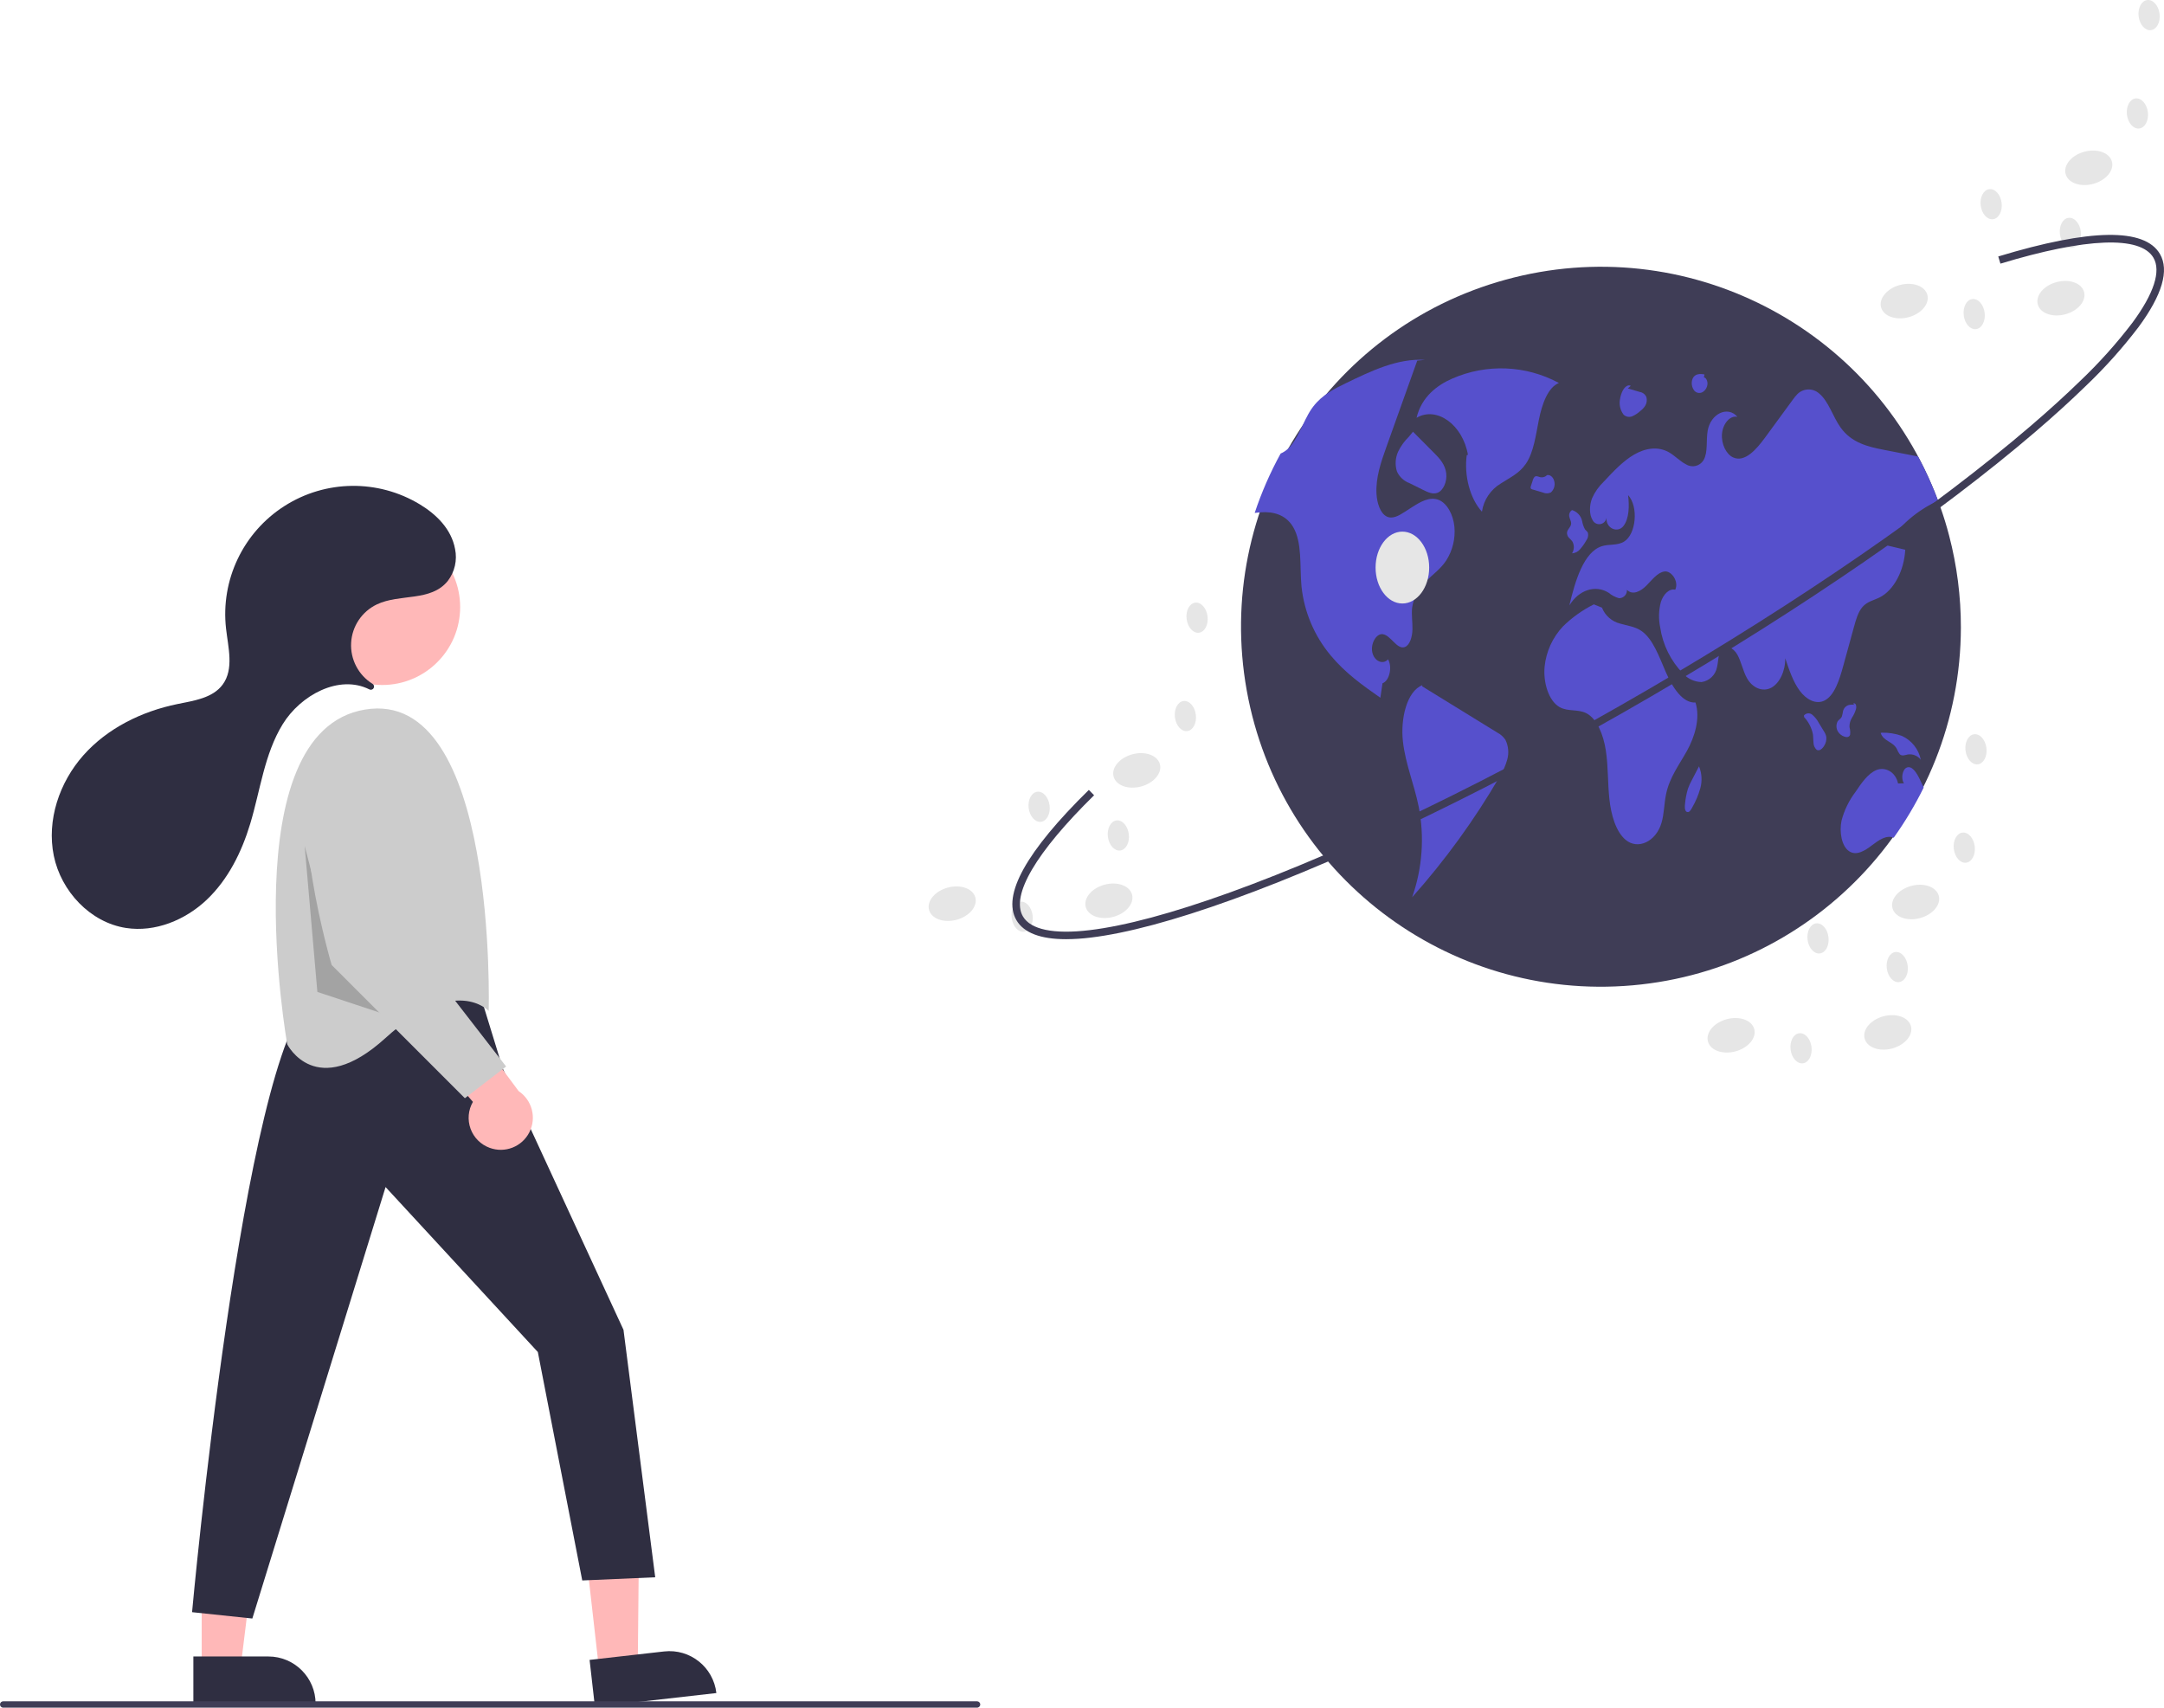
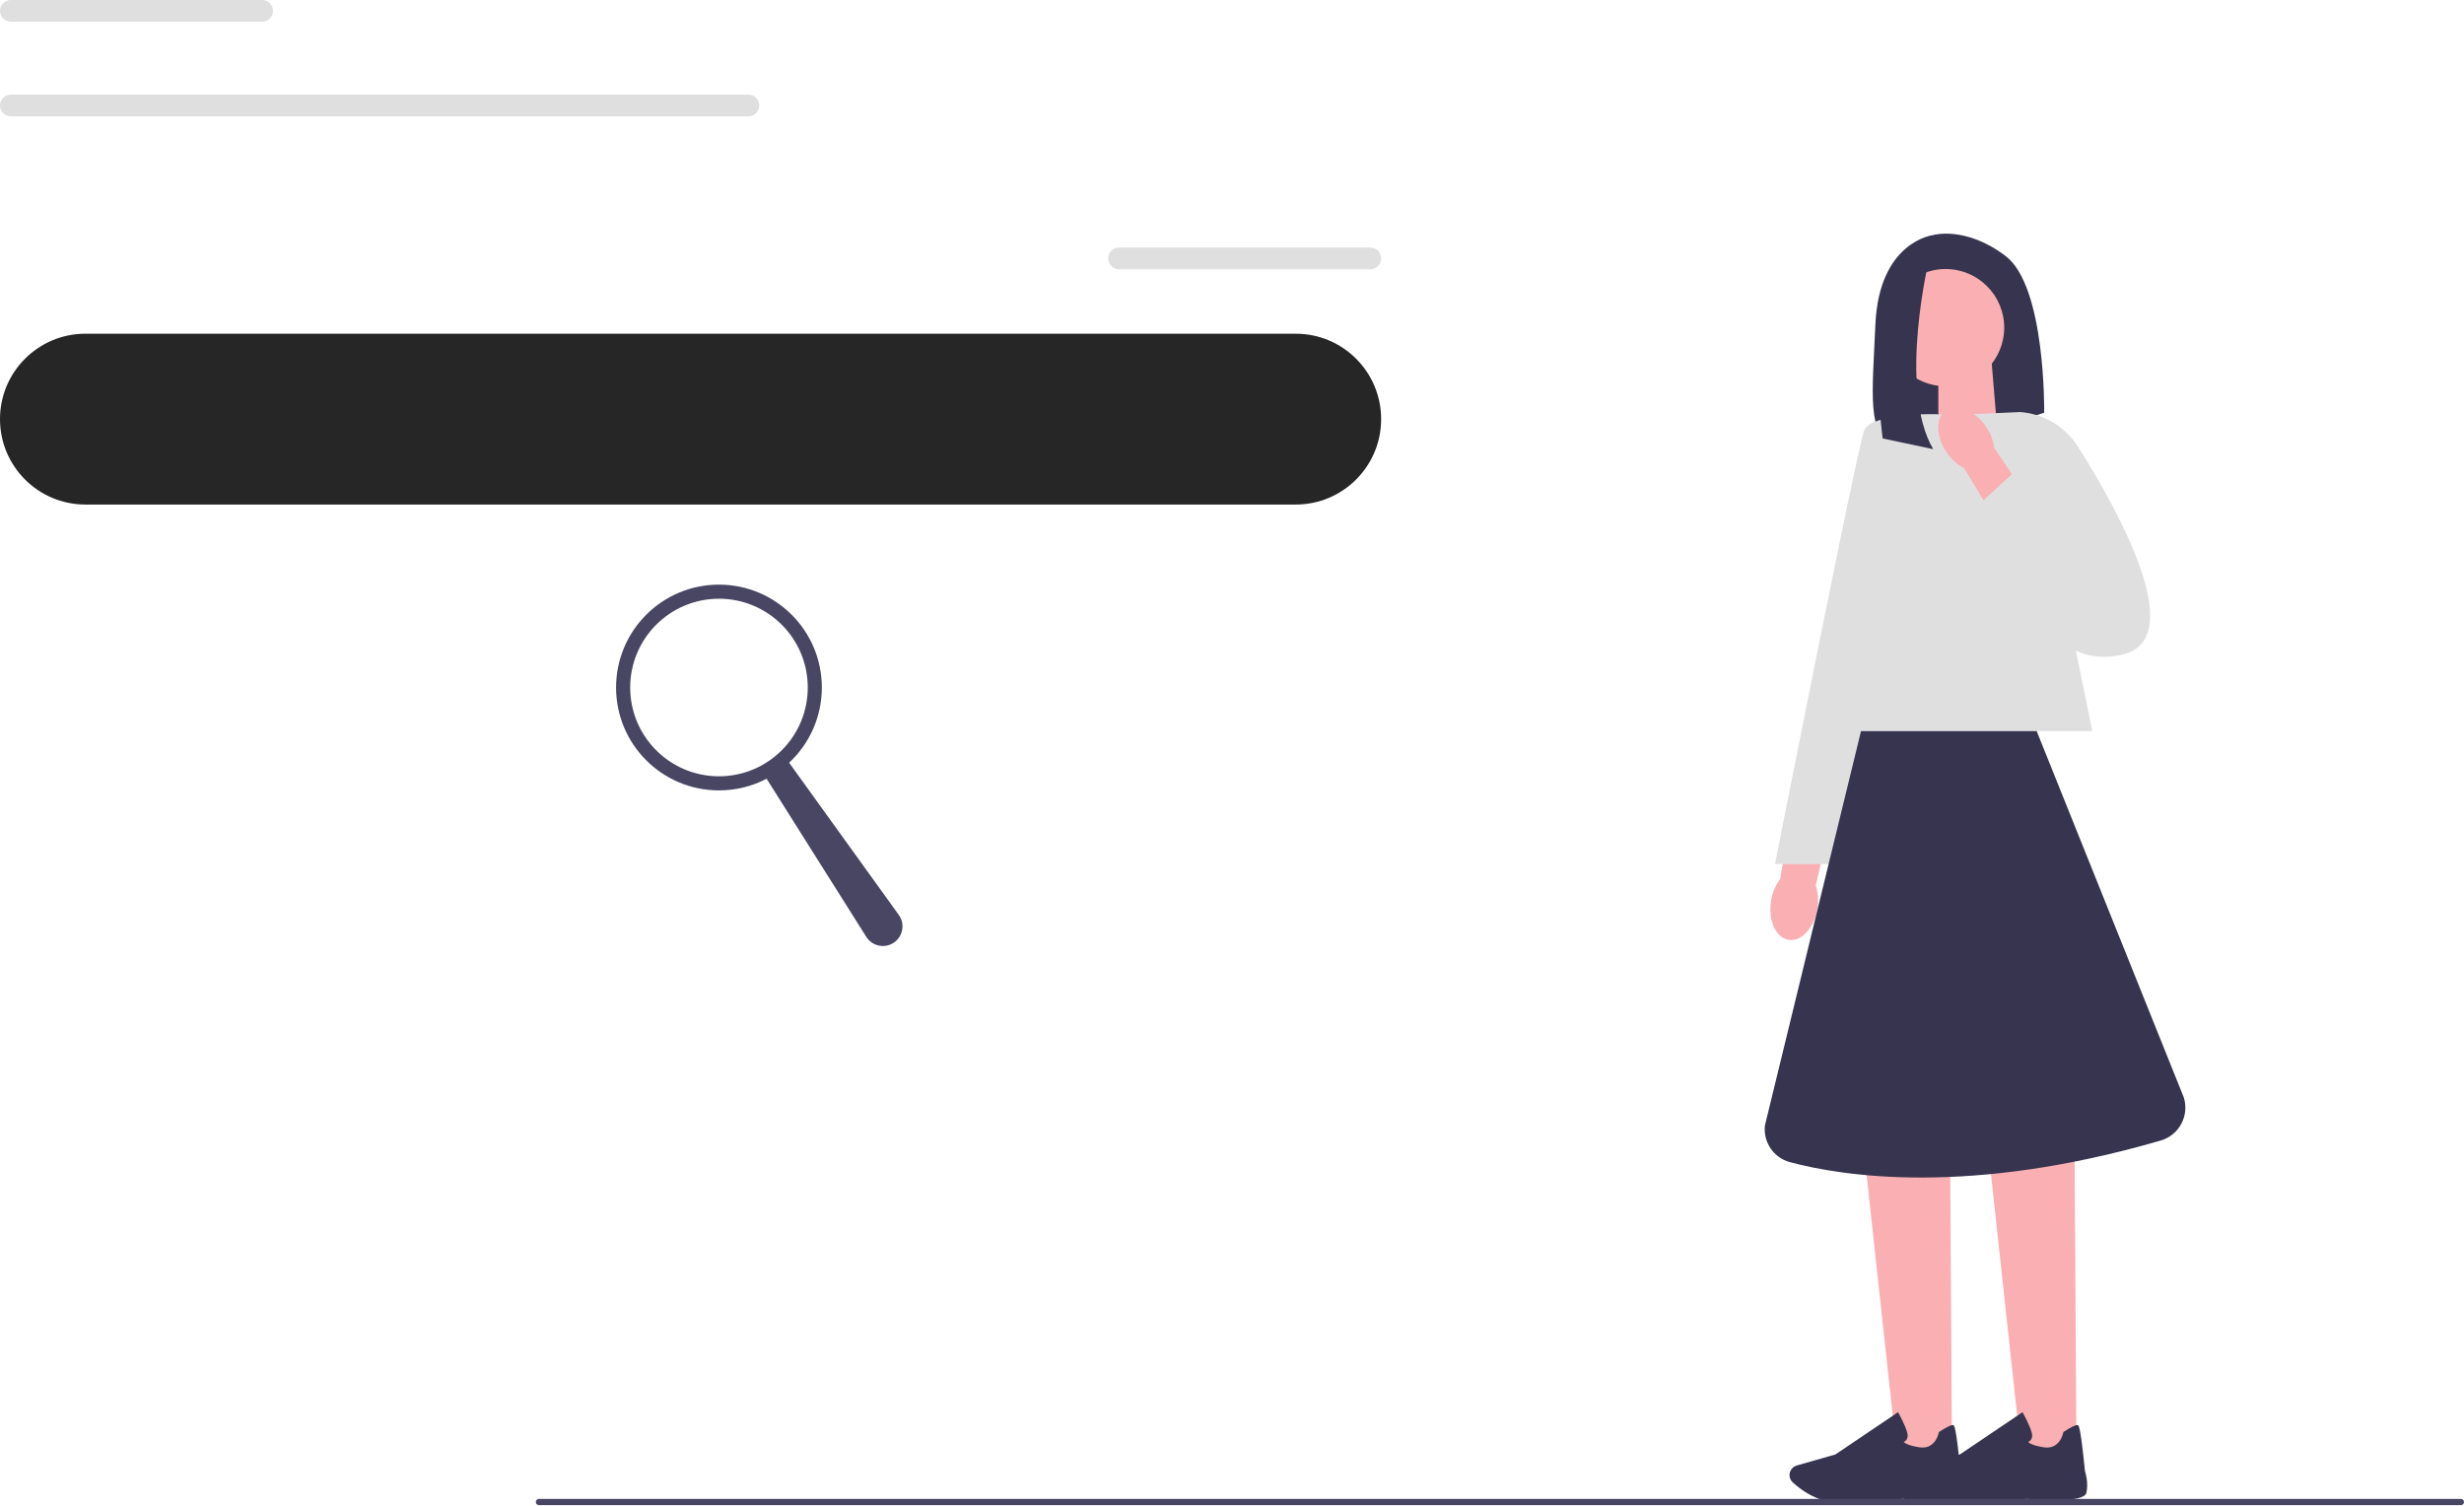
- <svg xmlns="http://www.w3.org/2000/svg" data-name="Layer 1" width="682.157" height="538.251" viewBox="0 0 682.157 538.251">
-   <polygon points="188.862 526.385 201.044 525.001 201.509 477.358 183.53 479.399 188.862 526.385" fill="#ffb8b8" />
-   <path d="M484.742,714.522l-38.285,4.344h0l-1.679-14.792h0l23.493-2.666a14.887,14.887,0,0,1,16.47,13.113h0Z" transform="translate(-258.9217 -180.8744)" fill="#2f2e41" />
-   <polygon points="63.582 525.623 75.842 525.623 81.674 478.334 63.58 478.336 63.582 525.623" fill="#ffb8b8" />
-   <path d="M358.408,717.88l-38.531.002h0l-.001-14.887h0l23.644-.001A14.887,14.887,0,0,1,358.408,717.88Z" transform="translate(-258.9217 -180.8744)" fill="#2f2e41" />
-   <path d="M410.465,495.03l7,22.769,38,82.231,10,78-23,1-14-72-48-52-42,136-19-2s16-176,38-194C357.465,495.03,393.465,478.03,410.465,495.03Z" transform="translate(-258.9217 -180.8744)" fill="#2f2e41" />
-   <circle cx="120.492" cy="191.348" r="24.561" fill="#ffb8b8" />
-   <path d="M412.965,499.53s3-102-39-95-24.5,105.5-24.5,105.5,9,18,31-2S412.965,499.53,412.965,499.53Z" transform="translate(-258.9217 -180.8744)" fill="#ccc" />
-   <polygon points="96.044 266.656 105.927 304.539 120.984 319.597 100.044 312.656 96.044 266.656" opacity="0.2" style="isolation:isolate" />
-   <path d="M413.276,542.668a10.056,10.056,0,0,1-5.277-14.488L384.64,501.137l18.414-2.397,19.359,26.048a10.11,10.11,0,0,1-9.137,17.88Z" transform="translate(-258.9217 -180.8744)" fill="#ffb8b8" />
-   <path d="M384.835,425.306l2.63,51.724,31,40-13,10-42-42s-15-51-4-66c4.125-5.625,8.672-7.172,12.744-6.908A13.78,13.78,0,0,1,384.835,425.306Z" transform="translate(-258.9217 -180.8744)" fill="#ccc" />
-   <path d="M376.493,398.03a1.014,1.014,0,0,0-.143-1.617,14.283,14.283,0,0,1,1.376-25.037c7.221-3.443,17.006-.764,22.344-7.38a12.409,12.409,0,0,0,2.303-10.077c-1.152-6.249-5.849-10.889-11.11-14.07a40.429,40.429,0,0,0-61.089,39.134c.679,6.014,2.535,12.758-1.041,17.641-3.147,4.297-9.088,5.103-14.307,6.171-11.193,2.29-21.992,7.574-29.588,16.108s-11.648,20.508-9.358,31.701,11.478,21.03,22.771,22.765c9.192,1.412,18.683-2.491,25.433-8.888s11.016-15.035,13.708-23.937c3.194-10.565,4.454-21.95,10.221-31.362,5.643-9.21,17.804-15.812,27.335-11.015a1.022,1.022,0,0,0,1.147-.137Z" transform="translate(-258.9217 -180.8744)" fill="#2f2e41" />
-   <path d="M566.922,719.126h-307a1,1,0,0,1,0-2h307a1,1,0,0,1,0,2Z" transform="translate(-258.9217 -180.8744)" fill="#3f3d56" />
-   <path d="M877.051,378.654a113.455,113.455,0,1,1-7.183-39.952c.247.666.489,1.332.723,2.005v.006q1.571,4.435,2.767,9.036A114.225,114.225,0,0,1,877.051,378.654Z" transform="translate(-258.9217 -180.8744)" fill="#3f3d56" />
-   <path d="M750.335,301.592a38.323,38.323,0,0,0-33.644-1.376c-4.704,2.047-9.657,5.72-11.226,12.351,6.347-3.746,14.562,2.172,16.195,11.666l-.381.105c-.863,6.576,1.063,13.735,4.791,17.812a12.528,12.528,0,0,1,6.013-8.918c2.739-1.801,5.769-3.109,7.86-6.204,2.479-3.669,3.108-9.032,4.092-13.924S746.888,302.955,750.335,301.592Z" transform="translate(-258.9217 -180.8744)" fill="#5650cc" />
-   <path d="M714.808,357.549c-1.758,2.64-4.106,4.296-6.212,6.358a14.301,14.301,0,0,0-4.518,8.446c-.267,2.297.146,4.632.089,6.955-.057,2.322-.831,4.937-2.411,5.514-2.494.901-4.398-3.731-6.961-4.055-2.037-.254-3.871,2.951-3.281,5.73s3.363,4.01,4.956,2.196c1.44,2.418.425,6.802-1.739,7.545-.229,1.523-.457,3.04-.679,4.562-5.47-3.826-10.997-7.716-15.648-13.319a40.429,40.429,0,0,1-9.214-21.778c-.603-6.441.292-13.808-2.665-18.764-2.367-3.966-6.428-4.842-10.083-4.594-.666.044-1.339.121-2.005.203a112.966,112.966,0,0,1,8.179-18.719,8.014,8.014,0,0,0,2.05-1.276c3.401-2.887,4.912-8.731,7.672-12.774q.267-.39.552-.761c2.824-3.687,6.606-5.584,10.261-7.348,8.091-3.928,16.416-7.907,24.957-7.361l-2.43.235q-4.255,11.917-8.516,23.834-.647,1.827-1.307,3.661c-1.612,4.518-3.274,9.328-3.027,14.385.146,2.995,1.187,6.193,3.166,7.221,1.847.952,3.864-.216,5.647-1.371.755-.482,1.504-.965,2.259-1.453,2.71-1.745,5.711-3.534,8.573-2.367,2.621,1.066,4.556,4.626,4.924,8.465A16.924,16.924,0,0,1,714.808,357.549Z" transform="translate(-258.9217 -180.8744)" fill="#5650cc" />
-   <path d="M730.923,411.789q-11.87-7.309-23.741-14.617l.134-.346c-4.92,1.874-6.963,10.62-6.15,17.772s3.57,13.546,4.963,20.515a54.454,54.454,0,0,1-2.053,28.573,234.003,234.003,0,0,0,27.489-37.879,20.265,20.265,0,0,0,2.487-5.514,8.771,8.771,0,0,0-.581-6.238A6.946,6.946,0,0,0,730.923,411.789Z" transform="translate(-258.9217 -180.8744)" fill="#5650cc" />
-   <path d="M699.691,323.145a8.751,8.751,0,0,0-.401,6.364,7.054,7.054,0,0,0,3.941,3.65l4.373,2.167c1.455.721,3.023,1.449,4.505.856,1.789-.716,3.029-3.52,2.708-6.123-.341-2.77-2.088-4.676-3.702-6.298q-3.39-3.406-6.78-6.812l-1.274,1.56A17.009,17.009,0,0,0,699.691,323.145Z" transform="translate(-258.9217 -180.8744)" fill="#5650cc" />
-   <path d="M853.611,352.758q2.951.695,5.901,1.39c-.343,6.644-3.636,12.793-8.052,15.02-1.84.927-3.89,1.269-5.413,3.001-1.377,1.574-2.075,4.023-2.716,6.365q-1.685,6.13-3.37,12.26c-1.206,4.404-2.754,9.296-5.889,10.883-2.69,1.364-5.768-.305-7.837-3.103-2.069-2.798-3.331-6.561-4.556-10.229.076,3.998-1.783,7.919-4.417,9.309-2.64,1.39-5.851.133-7.615-2.97-1.269-2.227-1.796-5.165-3.04-7.424-1.244-2.259-3.852-3.553-5.21-1.434-.895,1.409-.781,3.566-1.225,5.356a5.816,5.816,0,0,1-4.861,4.677,8.105,8.105,0,0,1-5.819-2.659,26.359,26.359,0,0,1-7.228-14.576,17.388,17.388,0,0,1,.203-7.97c.78-2.468,2.665-4.372,4.537-3.902,1.231-2.602-1.199-6.054-3.388-5.749-2.196.305-3.915,2.659-5.717,4.467-1.796,1.808-4.309,3.122-6.117,1.326a2.481,2.481,0,0,1-2.324,2.629q-.098.006-.195.004a8.998,8.998,0,0,1-3.281-1.739c-4.144-2.583-9.404-.869-12.348,4.017,1.84-7.83,4.537-16.816,10.191-18.656,2.31-.755,4.829-.133,7.012-1.44,3.865-2.316,4.645-11.067,1.307-14.677.425,3.414.343,7.399-1.459,9.734-1.802,2.335-5.584.812-5.356-2.64a2.313,2.313,0,0,1-4.302.914c-1.199-1.827-1.098-4.816-.247-6.999a16.487,16.487,0,0,1,3.699-5.254c3.014-3.23,6.073-6.498,9.563-8.528,3.496-2.031,7.532-2.716,11.035-.698,1.847,1.066,3.471,2.843,5.356,3.782a3.969,3.969,0,0,0,5.465-1.28l0-0q.032-.051.062-.104c1.402-2.462.742-6.117,1.263-9.195.933-5.438,6.371-7.983,9.385-4.391-2.253-.577-4.581,2.088-4.861,5.318-.286,3.23,1.345,6.491,3.528,7.469,3.668,1.624,7.259-2.462,10.032-6.244q4.34-5.939,8.693-11.872a14.347,14.347,0,0,1,1.555-1.891,5.002,5.002,0,0,1,6.834-.14c2.932,2.392,4.309,7.297,6.714,10.673,3.49,4.905,8.712,6.098,13.573,7.05q5.435,1.057,10.876,2.126a112.69,112.69,0,0,1,6.314,13.941A38.211,38.211,0,0,0,853.611,352.758Z" transform="translate(-258.9217 -180.8744)" fill="#5650cc" />
-   <path d="M865.325,429.108a113.761,113.761,0,0,1-9.455,15.819c-2.284-.977-4.74.768-6.879,2.405-2.234,1.713-4.918,3.382-7.209,1.821-2.341-1.599-3.097-6.073-2.354-9.62a25.632,25.632,0,0,1,4.391-9.036c1.904-2.843,3.94-5.793,6.587-6.898,2.652-1.104,6.06.457,6.834,4.226l1.878-.064c-1.053-1.447-.501-4.442.914-4.969,1.631-.615,3.046,1.624,4.01,3.604C864.474,427.293,864.912,428.194,865.325,429.108Z" transform="translate(-258.9217 -180.8744)" fill="#5650cc" />
-   <path d="M793.388,402.305c-4.037.254-7.235-4.716-9.36-9.606s-4.064-10.481-7.707-12.97c-2.081-1.422-4.455-1.617-6.712-2.306a8.311,8.311,0,0,1-5.7-5.019l-2.561-1.035a38.461,38.461,0,0,0-9.723,6.933,21.732,21.732,0,0,0-5.794,12.666c-.489,5.126,1.317,10.842,4.693,12.768,2.667,1.522,5.773.563,8.474,1.955,3.376,1.74,5.38,6.796,6.138,11.788s.566,10.179,1.109,15.228,2.039,10.301,5.134,12.888c3.874,3.237,9.558.547,11.296-5.346.852-2.891.823-6.153,1.461-9.153,1.123-5.284,4.153-9.205,6.556-13.54S794.986,407.335,793.388,402.305Z" transform="translate(-258.9217 -180.8744)" fill="#5650cc" />
-   <path d="M753.494,350.378a10.773,10.773,0,0,1,1.051,1.116,3.667,3.667,0,0,1-.065,3.787,3.523,3.523,0,0,0,2.523-1.282,16.214,16.214,0,0,0,1.934-2.725,2.97,2.97,0,0,0,.57-2.377c-.191-.544-.642-.776-.958-1.186a8.058,8.058,0,0,1-.885-2.57,4.635,4.635,0,0,0-3.359-3.54l.202.039a1.919,1.919,0,0,0-.899,2.044c.123.792.631,1.449.581,2.257-.073,1.161-1.233,1.706-1.305,2.868A2.217,2.217,0,0,0,753.494,350.378Z" transform="translate(-258.9217 -180.8744)" fill="#5650cc" />
-   <path d="M746.577,330.643l.018-.004a3.242,3.242,0,0,0,.344-.367Z" transform="translate(-258.9217 -180.8744)" fill="#5650cc" />
-   <path d="M747.787,336.094a3.521,3.521,0,0,0,1.096-3.49c-.293-1.32-1.331-2.208-2.289-1.964a2.333,2.333,0,0,1-2.169.639c-.592-.152-1.242-.545-1.755-.099a2.657,2.657,0,0,0-.598,1.167q-.285.875-.57,1.75a1.104,1.104,0,0,0-.067.663.562.562,0,0,0,.431.343l3.42,1.008A2.947,2.947,0,0,0,747.787,336.094Z" transform="translate(-258.9217 -180.8744)" fill="#5650cc" />
-   <path d="M833.86,411.352q-.79-1.294-1.581-2.589a8.648,8.648,0,0,0-2.083-2.616,1.846,1.846,0,0,0-2.601.23l-0.0 0-.028.034.064.493a11.131,11.131,0,0,1,2.777,5.418c.12.882.078,1.794.184,2.68a3.126,3.126,0,0,0,.976,2.186c.83.554,1.804-.263,2.395-1.26a4.34,4.34,0,0,0,.672-2.763A4.844,4.844,0,0,0,833.86,411.352Z" transform="translate(-258.9217 -180.8744)" fill="#5650cc" />
-   <path d="M842.127,412.475a5.974,5.974,0,0,0-.193-2.409,5.288,5.288,0,0,1,.805-2.998,9.748,9.748,0,0,0,1.254-2.749,2.299,2.299,0,0,0-.06-1.346c-.174-.392-.597-.571-.839-.26l.519.334a4.723,4.723,0,0,0-2.105.102,2.605,2.605,0,0,0-1.595,1.798,11.13,11.13,0,0,1-.418,1.866c-.309.636-.908.848-1.285,1.406a3.361,3.361,0,0,0,.053,3.193,3.727,3.727,0,0,0,2.108,1.658C841.003,413.296,841.837,413.308,842.127,412.475Z" transform="translate(-258.9217 -180.8744)" fill="#5650cc" />
-   <path d="M856.85,416.917a7.243,7.243,0,0,0,.912,1.674c.705.71,1.663.274,2.518.101a4.353,4.353,0,0,1,4.141,1.661,10.541,10.541,0,0,0-6.063-7.564,17.812,17.812,0,0,0-6.235-.975l-.362.093C852.685,414.593,855.582,414.533,856.85,416.917Z" transform="translate(-258.9217 -180.8744)" fill="#5650cc" />
-   <path d="M794.492,422.411l.005.012.105-.203Z" transform="translate(-258.9217 -180.8744)" fill="#5650cc" />
-   <path d="M792.259,426.734a19.84,19.84,0,0,0-1.253,2.753,23.963,23.963,0,0,0-.908,4.71c-.113.908-.148,2.067.42,2.509a.807.807,0,0,0,1.055-.143,4.173,4.173,0,0,0,.765-1.137,26.195,26.195,0,0,0,2.583-6.129,10.666,10.666,0,0,0-.423-6.874Q793.378,424.578,792.259,426.734Z" transform="translate(-258.9217 -180.8744)" fill="#5650cc" />
-   <path d="M770.711,311.552a2.543,2.543,0,0,0,2.74.535,9.05,9.05,0,0,0,2.579-1.703,6.067,6.067,0,0,0,1.563-1.705,3.458,3.458,0,0,0,.32-2.635,2.676,2.676,0,0,0-2.04-1.613q-1.898-.563-3.797-1.126l.915-.825c-.942-.505-1.984.433-2.573,1.594a8.582,8.582,0,0,0-.781,2.404A6.171,6.171,0,0,0,770.711,311.552Z" transform="translate(-258.9217 -180.8744)" fill="#5650cc" />
-   <path d="M793.054,304.052a2.091,2.091,0,0,0,2.849.232,3.185,3.185,0,0,0,1.26-2.27c.09-.995-.403-2.102-1.106-2.188l.161-.932c-1.354-.245-3.021-.294-3.746,1.351A3.861,3.861,0,0,0,793.054,304.052Z" transform="translate(-258.9217 -180.8744)" fill="#5650cc" />
-   <ellipse cx="442.072" cy="178.894" rx="8.447" ry="11.327" fill="#e6e6e6" />
-   <ellipse cx="854.01" cy="506.281" rx="7.557" ry="5.257" transform="translate(-360.4477 55.95466) rotate(-14.91271)" fill="#e6e6e6" />
-   <ellipse cx="804.613" cy="507.196" rx="7.557" ry="5.257" transform="matrix(0.96632, -0.25735, 0.25735, 0.96632, -362.3469, 43.27341)" fill="#e6e6e6" />
-   <ellipse cx="862.785" cy="465.184" rx="7.557" ry="5.257" transform="translate(-349.5759 56.82874) rotate(-14.91271)" fill="#e6e6e6" />
-   <ellipse cx="878.119" cy="448.054" rx="3.322" ry="4.776" transform="translate(-307.3788 -69.42422) rotate(-7.0677)" fill="#e6e6e6" />
-   <ellipse cx="881.808" cy="417.049" rx="3.322" ry="4.776" transform="translate(-303.5358 -69.20601) rotate(-7.0677)" fill="#e6e6e6" />
-   <ellipse cx="832.015" cy="476.653" rx="3.322" ry="4.776" transform="translate(-311.2479 -74.87966) rotate(-7.0677)" fill="#e6e6e6" />
-   <ellipse cx="856.989" cy="485.692" rx="3.322" ry="4.776" transform="translate(-312.1703 -71.73819) rotate(-7.0677)" fill="#e6e6e6" />
-   <ellipse cx="826.666" cy="511.294" rx="3.322" ry="4.776" transform="translate(-315.5509 -75.27458) rotate(-7.0677)" fill="#e6e6e6" />
-   <ellipse cx="608.48" cy="464.799" rx="7.557" ry="5.257" transform="translate(-358.0422 -8.62878) rotate(-14.91271)" fill="#e6e6e6" />
-   <ellipse cx="559.084" cy="465.714" rx="7.557" ry="5.257" transform="translate(-359.9414 -21.31002) rotate(-14.91271)" fill="#e6e6e6" />
-   <ellipse cx="617.256" cy="423.702" rx="7.557" ry="5.257" transform="matrix(0.96632, -0.25735, 0.25735, 0.96632, -347.1704, -7.75469)" fill="#e6e6e6" />
-   <ellipse cx="632.59" cy="406.573" rx="3.322" ry="4.776" transform="translate(-304.1404 -99.94986) rotate(-7.0677)" fill="#e6e6e6" />
-   <ellipse cx="636.278" cy="375.567" rx="3.322" ry="4.776" transform="translate(-300.2975 -99.73165) rotate(-7.0677)" fill="#e6e6e6" />
-   <ellipse cx="586.486" cy="435.171" rx="3.322" ry="4.776" transform="translate(-308.0096 -105.4053) rotate(-7.0677)" fill="#e6e6e6" />
-   <ellipse cx="611.459" cy="444.21" rx="3.322" ry="4.776" transform="translate(-308.932 -102.2638) rotate(-7.0677)" fill="#e6e6e6" />
-   <ellipse cx="581.137" cy="469.813" rx="3.322" ry="4.776" transform="translate(-312.3126 -105.8002) rotate(-7.0677)" fill="#e6e6e6" />
-   <ellipse cx="908.586" cy="274.864" rx="7.557" ry="5.257" transform="translate(-299.055 62.20536) rotate(-14.91271)" fill="#e6e6e6" />
-   <ellipse cx="859.19" cy="275.779" rx="7.557" ry="5.257" transform="translate(-300.9542 49.52411) rotate(-14.91271)" fill="#e6e6e6" />
-   <ellipse cx="917.361" cy="233.767" rx="7.557" ry="5.257" transform="matrix(0.96632, -0.25735, 0.25735, 0.96632, -288.1832, 63.07944)" fill="#e6e6e6" />
-   <ellipse cx="932.696" cy="216.637" rx="3.322" ry="4.776" transform="translate(-278.49 -64.46748) rotate(-7.0677)" fill="#e6e6e6" />
-   <ellipse cx="936.384" cy="185.632" rx="3.322" ry="4.776" transform="translate(-274.647 -64.24926) rotate(-7.0677)" fill="#e6e6e6" />
-   <ellipse cx="886.592" cy="245.236" rx="3.322" ry="4.776" transform="translate(-282.3592 -69.92291) rotate(-7.0677)" fill="#e6e6e6" />
-   <ellipse cx="911.565" cy="254.275" rx="3.322" ry="4.776" transform="translate(-283.2816 -66.78145) rotate(-7.0677)" fill="#e6e6e6" />
-   <ellipse cx="881.243" cy="279.877" rx="3.322" ry="4.776" transform="translate(-286.6622 -70.31783) rotate(-7.0677)" fill="#e6e6e6" />
-   <path d="M594.991,476.906c-8.082,0-13.336-2.008-15.661-6-4.586-7.872,3.095-21.685,22.827-41.055l1.658,1.688c-18.33,17.993-26.299,31.551-22.441,38.176,2.442,4.19,9.708,5.692,21.019,4.341,11.228-1.34,26.108-5.336,44.227-11.874,37.301-13.462,84.099-36.169,131.773-63.94,47.673-27.77,90.51-57.276,120.622-83.083,5.784-4.958,11.033-9.727,15.601-14.175a155.354,155.354,0,0,0,16.545-18.439c6.754-9.171,9.034-16.233,6.592-20.424-4.078-7-21.208-6.342-48.237,1.856l-.686-2.265c28.999-8.794,46.148-9.058,50.968-.782,2.995,5.142.73,12.886-6.731,23.019a157.689,157.689,0,0,1-16.8,18.731c-4.604,4.483-9.89,9.286-15.712,14.276-30.217,25.898-73.178,55.492-120.97,83.331-47.794,27.841-94.729,50.613-132.161,64.122-18.287,6.6-33.343,10.637-44.75,11.998A65.227,65.227,0,0,1,594.991,476.906Z" transform="translate(-258.9217 -180.8744)" fill="#3f3d56" />
+ <svg xmlns="http://www.w3.org/2000/svg" width="934.98" height="571.14" viewBox="0 0 934.98 571.14">
+   <path d="m733.52,89.21s-20.58,2.32-21.91,34.19c-1.11,26.56-3.37,41.36,7.44,46.9,3.86,1.98,8.4,2.15,12.53.8l44.1-14.5s.66-47.8-14.61-59.42-27.55-7.97-27.55-7.97h0Z" fill="#36344e" stroke-width="0" />
+   <polygon points="757.83 162.46 735.51 169.8 735.51 137.67 755.76 137.67 757.83 162.46" fill="#faafb2" stroke-width="0" />
+   <path id="uuid-ea0a1472-32fb-4242-948a-de51795c4bd3-46-44-46-72-78-43-43-46-1655" d="m689.6,344.84c-1.21,7.36-6.12,12.64-10.96,11.79-4.85-.85-7.79-7.51-6.58-14.87.44-2.95,1.61-5.74,3.4-8.13l5.53-31.12,15.05,3.15-7.05,30.34c.93,2.87,1.14,5.9.61,8.84h0Z" fill="#faafb2" stroke-width="0" />
+   <polygon points="740.7 551.77 719.8 551.77 707.67 440.07 739.99 440.07 740.7 551.77" fill="#faafb2" stroke-width="0" />
+   <path d="m699.44,569.72c-2.2,0-4.16-.05-5.63-.19-5.55-.51-10.85-4.61-13.51-7-1.19-1.07-1.58-2.79-.96-4.27h0c.45-1.06,1.34-1.85,2.45-2.17l14.67-4.19,23.76-16.03.27.48c.1.18,2.43,4.38,3.21,7.22.3,1.08.22,1.98-.23,2.68-.31.48-.75.76-1.1.92.43.45,1.78,1.36,5.93,2.02,6.07.96,7.33-5.32,7.39-5.58l.04-.21.18-.12c2.88-1.86,4.66-2.7,5.27-2.52.38.11,1.02.31,2.74,17.41.17.54,1.38,4.47.56,8.24-.89,4.1-18.78,2.69-22.36,2.36-.1.01-13.49.96-22.67.96h-.01Z" fill="#36344e" stroke-width="0" />
+   <polygon points="787.93 551.77 767.02 551.77 754.9 440.07 787.21 440.07 787.93 551.77" fill="#faafb2" stroke-width="0" />
+   <path d="m746.67,569.72c-2.2,0-4.16-.05-5.63-.19-5.55-.51-10.85-4.61-13.51-7-1.19-1.07-1.58-2.79-.96-4.27h0c.45-1.06,1.34-1.85,2.45-2.17l14.67-4.19,23.76-16.03.27.48c.1.18,2.43,4.38,3.21,7.22.3,1.08.22,1.98-.23,2.68-.31.48-.75.76-1.1.92.43.45,1.78,1.36,5.93,2.02,6.07.96,7.33-5.32,7.39-5.58l.04-.21.18-.12c2.89-1.86,4.66-2.7,5.27-2.52.38.11,1.02.31,2.74,17.41.17.54,1.38,4.47.56,8.24-.89,4.1-18.78,2.69-22.36,2.36-.1.01-13.49.96-22.67.96h-.01Z" fill="#36344e" stroke-width="0" />
+   <polygon points="793.94 277.42 692.37 277.42 728.88 157.26 769.38 157.26 793.94 277.42" fill="#dfdfe0" stroke-width="0" />
+   <path d="m735.27,157.27s-25.23-.66-27.88,5.98-33.86,164.65-33.86,164.65h20.58l41.16-170.62h0Z" fill="#dfdfe0" stroke-width="0" />
+   <circle cx="738.27" cy="124.32" r="22.24" fill="#faafb2" stroke-width="0" />
+   <path d="m732.19,97.51s-12.24,49.7,1.37,72.93l-19.17-4.07s-7.43-54.39,7.51-64.28c0,0,10.29-4.58,10.29-4.58Z" fill="#36344e" stroke-width="0" />
+   <path d="m772.83,277.42h-66.66l-36.47,149.69c-.67,6.32,3.34,12.22,9.48,13.87,20.01,5.36,68.03,12.95,140.7-8.2,6.99-2.03,10.96-9.41,8.77-16.36l-55.82-139h0Z" fill="#36344e" stroke-width="0" />
+   <path d="m745.88,157.26l20.73-.91c8.98.68,17.1,5.56,21.91,13.17,14.65,23.16,42.06,71.97,17.59,78.66-32.26,8.81-47.89-40.24-47.89-40.24l-12.34-50.68h0Z" fill="#dfdfe0" stroke-width="0" />
+   <path id="uuid-298a271f-a3d1-4ea5-9ac1-ac2853dfa275-47-45-47-73-79-44-44-47-1656" d="m738.77,171.8c-4.26-6.12-4.41-13.33-.35-16.1,4.07-2.77,10.82-.04,15.08,6.08,1.74,2.42,2.84,5.24,3.22,8.2l17.71,26.18-12.99,8.23-16.08-26.68c-2.67-1.41-4.93-3.44-6.59-5.91h0Z" fill="#faafb2" stroke-width="0" />
+   <polygon points="749.25 192.97 763.88 179.51 792.81 206.44 765.91 224.83 749.25 192.97" fill="#dfdfe0" stroke-width="0" />
+   <path d="m32.41,126.63h459.26c17.9,0,32.41,14.51,32.41,32.41h0c0,17.9-14.51,32.41-32.41,32.41H32.41c-17.9,0-32.41-14.51-32.41-32.41h0c0-17.9,14.51-32.41,32.41-32.41Z" fill="#262626" stroke-width="0" />
+   <path d="m203.31,569.95c0,.66.53,1.19,1.19,1.19h729.29c.66,0,1.19-.53,1.19-1.19s-.53-1.19-1.19-1.19H204.5c-.66,0-1.19.53-1.19,1.19Z" fill="#484565" stroke-width="0" />
+   <path d="m424.62,93.95h95.35c2.28,0,4.12,1.84,4.12,4.11h0c0,2.27-1.84,4.11-4.12,4.11h-95.35c-2.28,0-4.12-1.84-4.12-4.11h0c0-2.27,1.84-4.11,4.12-4.11Z" fill="#dfdfe0" stroke-width="0" />
+   <path d="m4.12,0h95.35c2.28,0,4.12,1.84,4.12,4.11h0c0,2.27-1.84,4.11-4.12,4.11H4.12C1.84,8.23,0,6.39,0,4.11h0C0,1.84,1.84,0,4.12,0Z" fill="#dfdfe0" stroke-width="0" />
+   <path d="m4.12,35.91h279.87c2.28,0,4.12,1.84,4.12,4.12h0c0,2.27-1.84,4.11-4.12,4.11H4.12c-2.28,0-4.12-1.84-4.12-4.11h0c0-2.27,1.84-4.12,4.12-4.12Z" fill="#dfdfe0" stroke-width="0" />
+   <path d="m233.77,260.88c0,21.56,17.48,39.04,39.04,39.04,6.53,0,12.68-1.6,18.08-4.43l37.83,60c2.32,3.67,7.27,4.59,10.75,1.99h0c3.25-2.43,3.95-7.01,1.58-10.31l-41.61-57.75c7.63-7.13,12.41-17.28,12.41-28.54,0-21.56-17.48-39.04-39.04-39.04s-39.04,17.48-39.04,39.04Zm5.36,0c0-18.6,15.08-33.69,33.69-33.69s33.69,15.08,33.69,33.69c0,18.6-15.08,33.69-33.69,33.69-18.6,0-33.69-15.08-33.69-33.69Z" fill="#484662" stroke-width="0" />
</svg>
